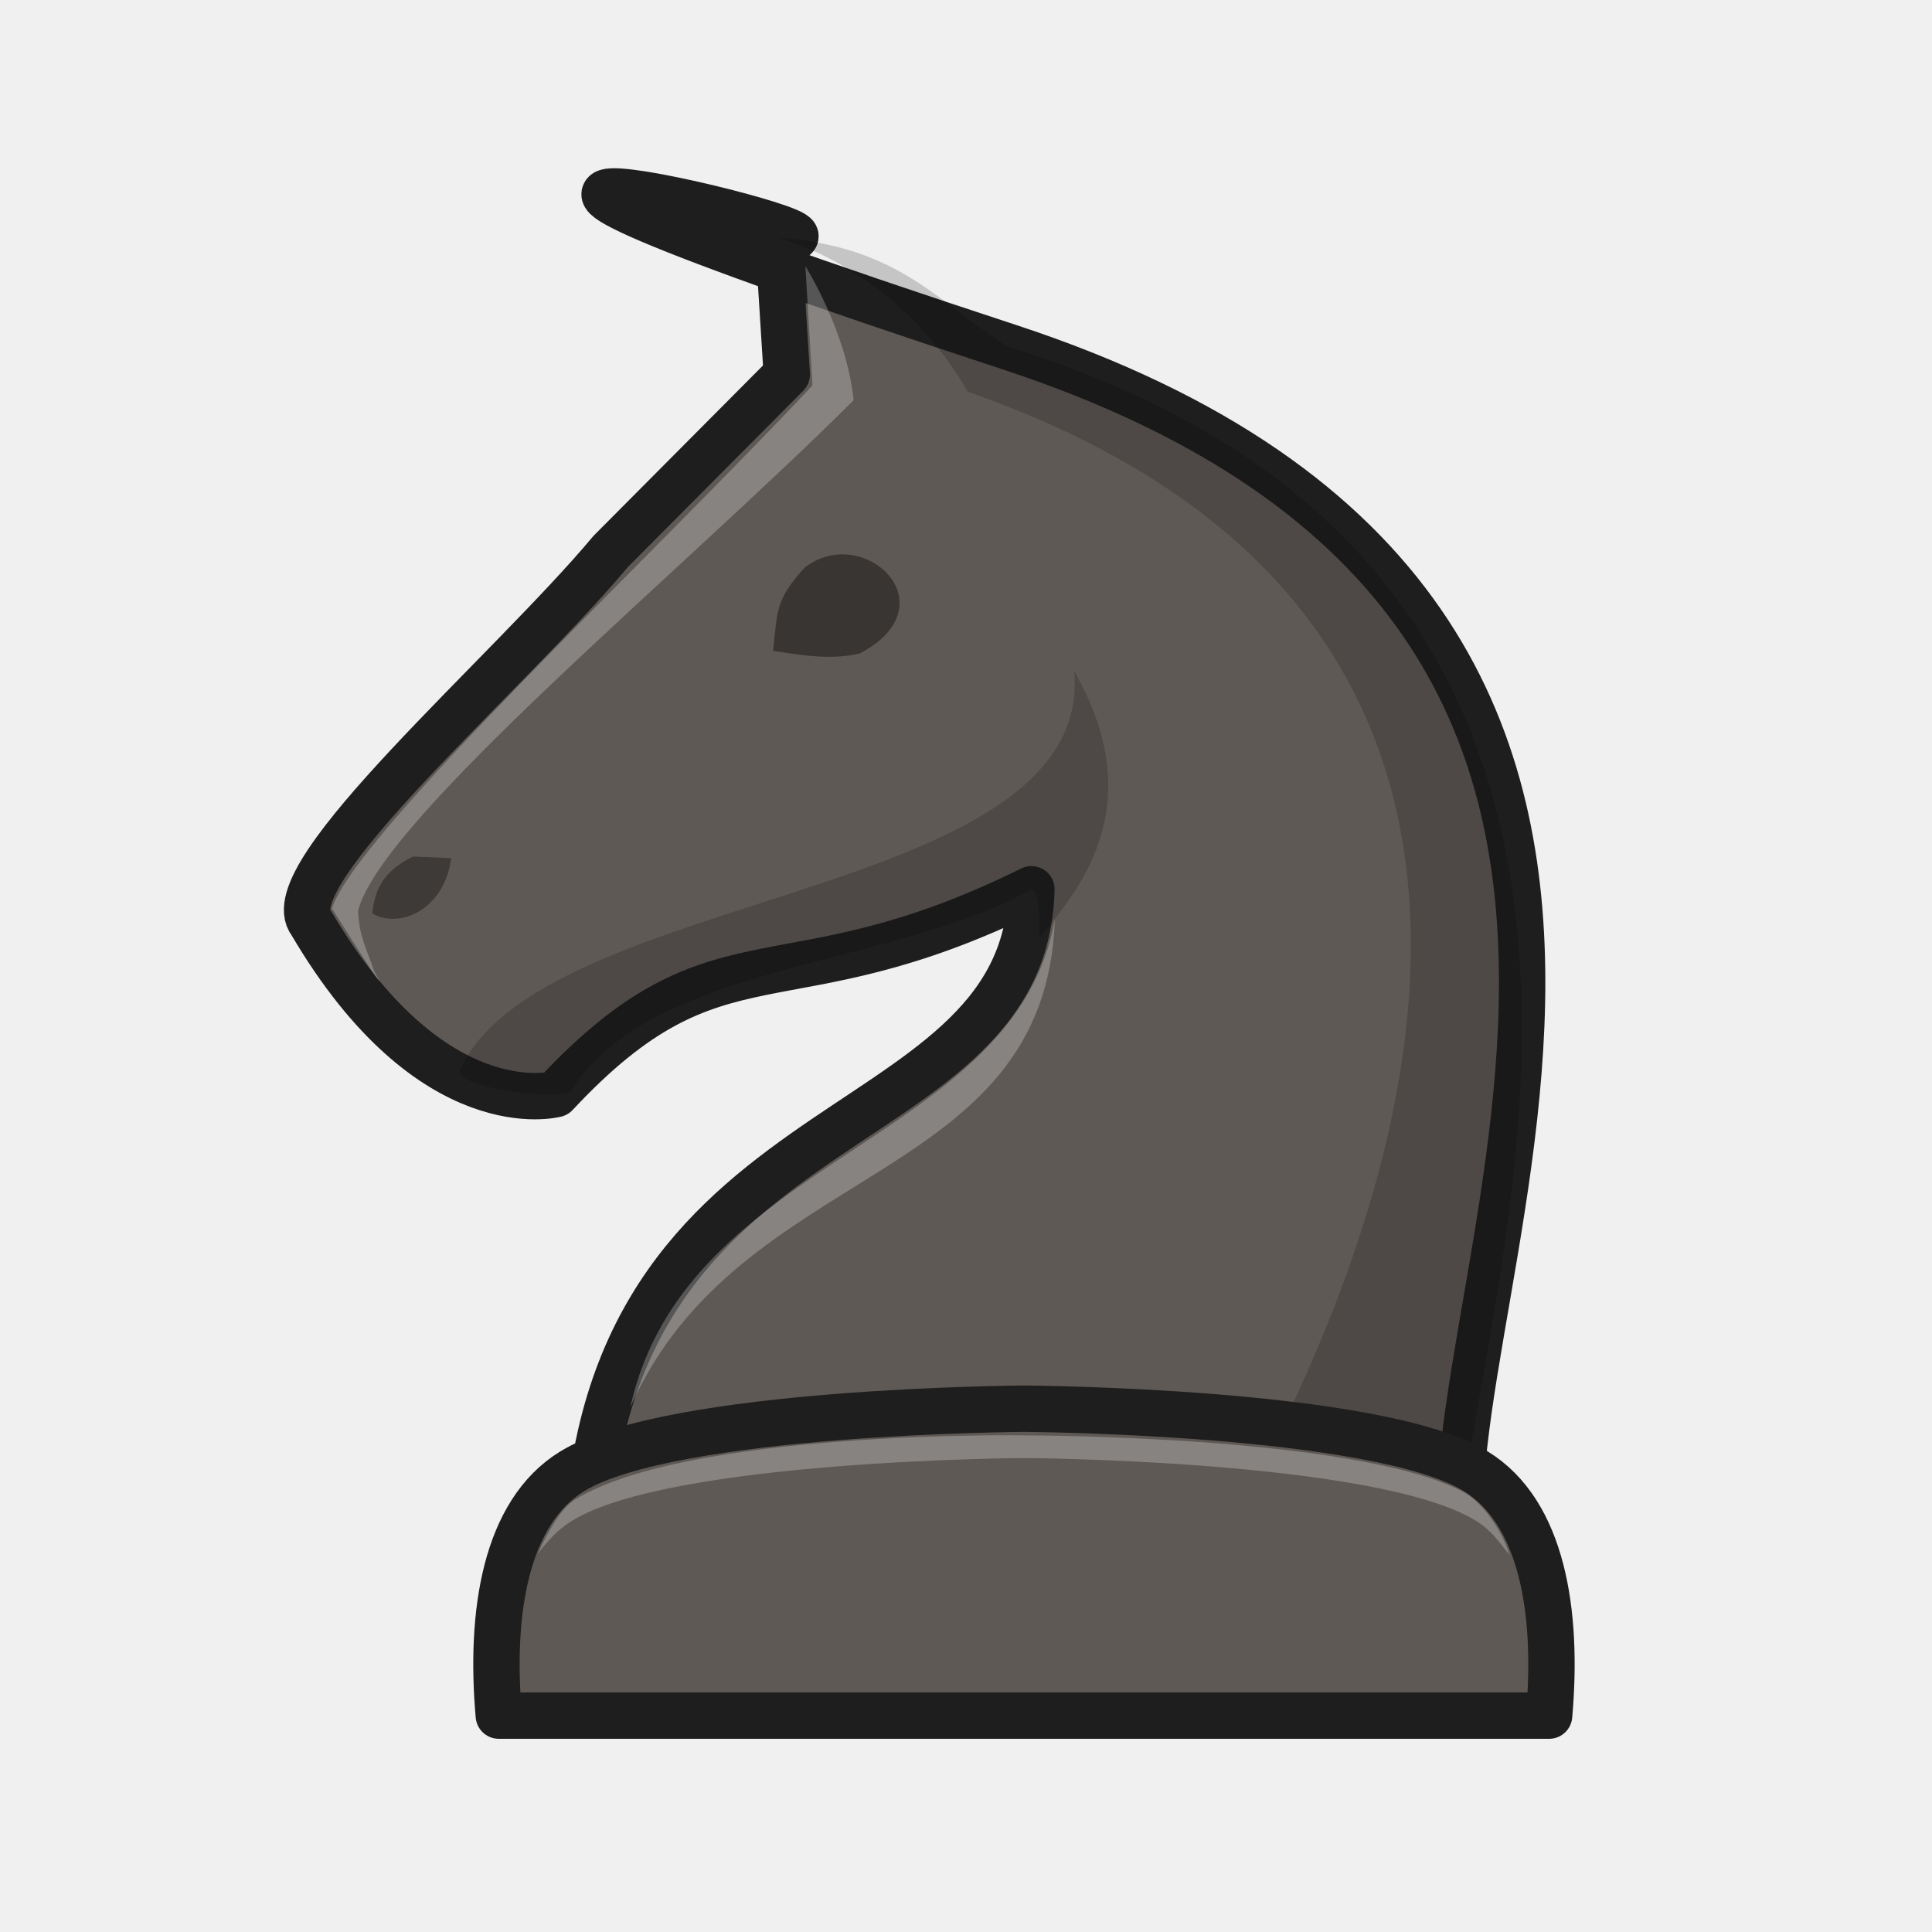
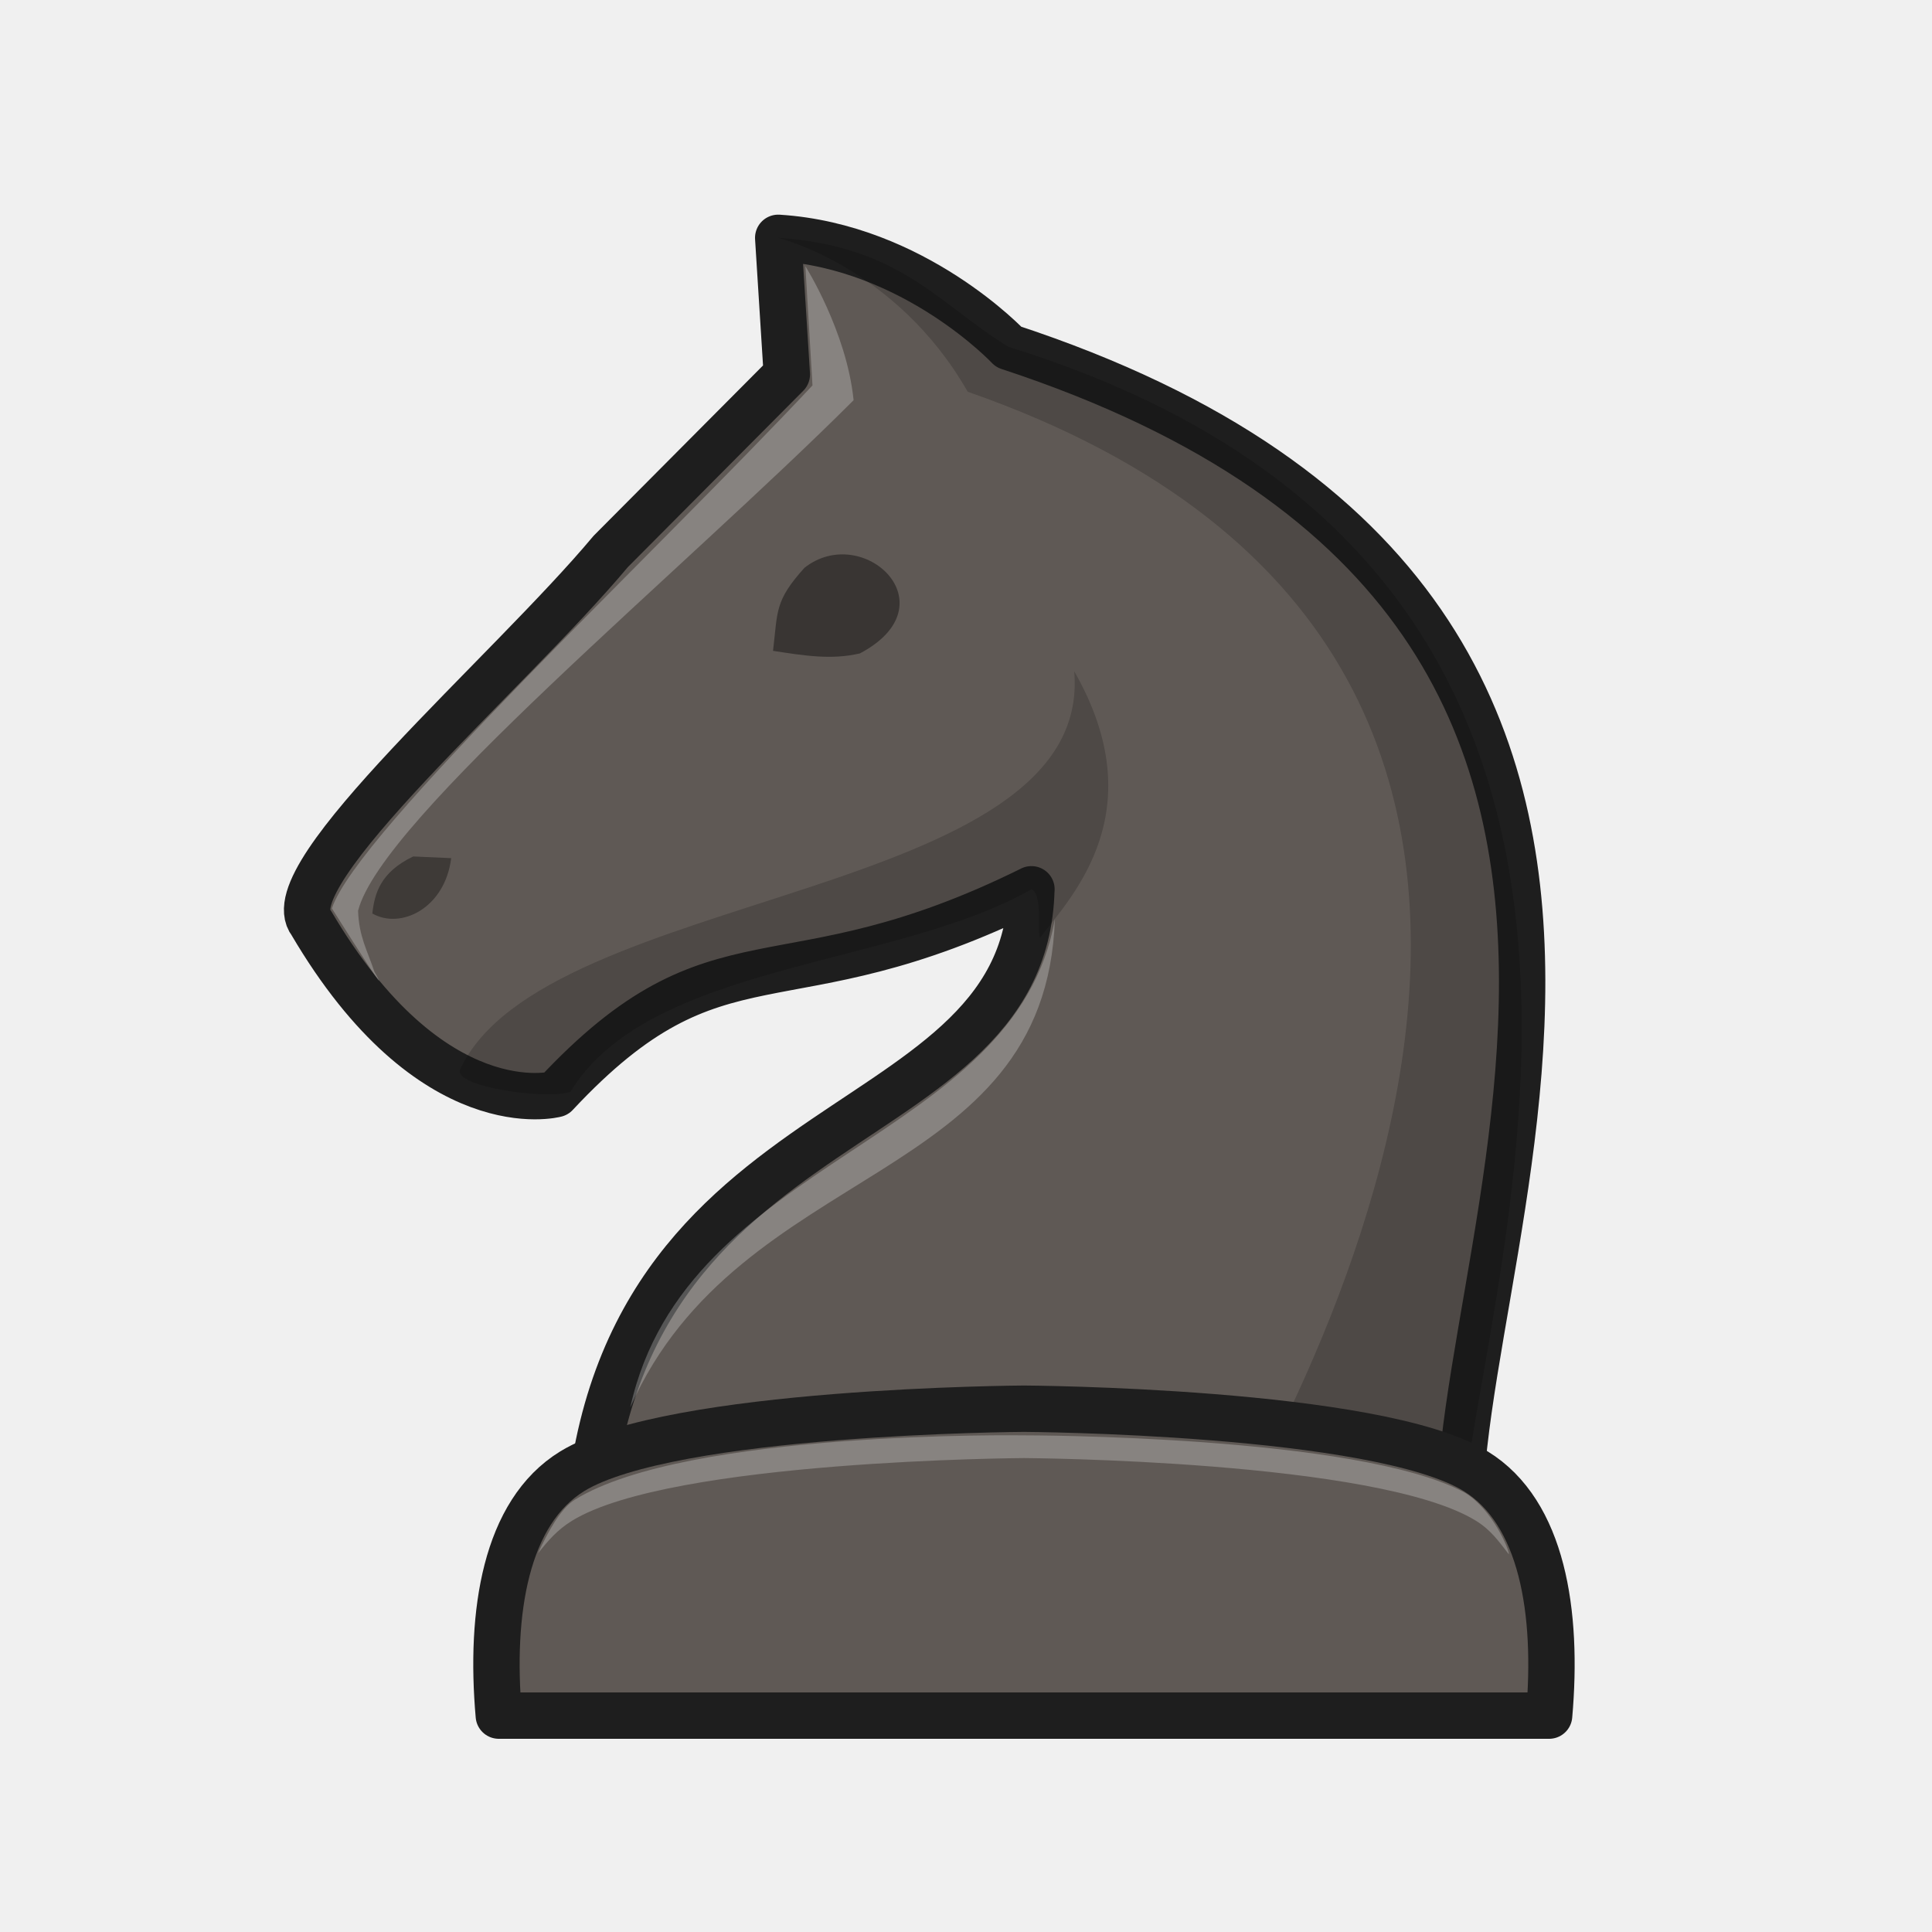
<svg xmlns="http://www.w3.org/2000/svg" fill-rule="evenodd" clip-rule="evenodd" image-rendering="optimizeQuality" shape-rendering="geometricPrecision" text-rendering="geometricPrecision" viewBox="-1.5 0 50 50">
-   <path fill="#5f5955" stroke="#1e1e1e" stroke-linejoin="round" stroke-width="1.2" d="M25.192 23.015c-.165 6.967-11.758 5.219-11.516 18.104l22.86.118c-2.094-6.442 9.69-25.16-11.931-32.258s-2.438-2.6-5.965-2.823l.222 3.534-4.558 4.582c-2.63 3.145-8.735 8.378-7.751 9.611 3.115 5.304 6.33 4.432 6.33 4.432 4.242-4.544 5.82-2.09 12.31-5.3z" />
-   <path d="M19.32 14.694c-.776.86-.69 1.116-.814 2.15.806.123 1.507.24 2.249.066 2.38-1.262.075-3.403-1.435-2.216" opacity=".4" paint-order="fill markers stroke" />
-   <path d="M9.192 22.166c-.85.408-.999.96-1.057 1.475.729.419 1.877-.125 2.041-1.431z" opacity=".35" />
-   <path fill="#fff" d="M8.19 25.15s.653 1.137-1.101-1.641c.659-1.977 8.263-9.08 12.438-13.534l-.184-3.086s1.069 1.69 1.248 3.468C16.2 14.747 8.37 21.19 7.767 23.57c.023.674.24 1.028.423 1.58" opacity=".25" />
-   <path d="M13.26 28.257c2.03-3.337 8.391-3.224 11.932-5.242.323.102.13 1.37.24 1.23.847-1.09 2.926-3.28.868-6.875.522 5.958-13.718 5.591-15.89 10.305-.2.436 2.182.793 2.85.582" opacity=".18" />
+   <path fill="#5f5955" stroke="#1e1e1e" stroke-linejoin="round" stroke-width="1.2" d="M25.192 23.015c-.165 6.967-11.758 5.219-11.516 18.104l22.86.118c-2.094-6.442 9.69-25.16-11.931-32.258v-0s-2.438-2.601-5.965-2.824l.223 3.535-4.558 4.582c-2.629 3.146-8.735 8.378-7.751 9.611 3.116 5.304 6.331 4.432 6.331 4.432 4.242-4.543 5.819-2.089 12.309-5.3z" />
+   <path d="M19.32 14.694c-.776.861-.69 1.116-.814 2.15.805.123 1.507.24 2.249.066 2.381-1.262.075-3.403-1.435-2.216z" opacity=".4" paint-order="fill markers stroke" />
+   <path d="M9.192 22.166c-.85.408-.998.961-1.056 1.475.729.418 1.877-.126 2.041-1.432l-.985-.044z" opacity=".35" />
+   <path fill="#fff" d="M8.191 25.15s.652 1.137-1.102-1.641c.659-1.977 8.263-9.08 12.438-13.534l-.184-3.086s1.069 1.69 1.248 3.468c-4.39 4.39-12.22 10.833-12.824 13.213.023.674.24 1.028.423 1.58z" opacity=".25" />
+   <path d="M13.26 28.257c2.029-3.337 8.391-3.224 11.932-5.242.323.102.13 1.37.24 1.23.848-1.09 2.926-3.279.868-6.874.521 5.957-13.718 5.591-15.89 10.305-.201.435 2.182.793 2.85.582z" opacity=".18" />
  <path fill="#fff" d="M25.8 23.781c-1.013 5.813-9.545 6.117-10.988 12.641 2.833-6.406 10.762-5.714 10.988-12.641" opacity=".25" />
-   <path d="M18.64 6.156s3.051.738 4.905 3.982c20.498 7.154 7.64 27.937 5.788 31.073l7.203.026C34.55 37.994 46.084 15.64 24.606 8.98c-1.776-1.07-2.769-2.61-5.966-2.825z" opacity=".18" />
-   <path fill="#5f5955" stroke="#1e1e1e" stroke-linejoin="round" stroke-width="1.2" d="M25 36.457s-9.13.048-11.691 1.62c-1.727 1.06-2.135 3.65-1.9 6.323h27.182c.235-2.672-.172-5.264-1.9-6.324-2.56-1.57-11.69-1.619-11.69-1.619z" />
-   <path fill="#fff" d="M25 37.147s-8.712-.137-11.624 1.666c-.37.229-.7.84-.954 1.39.261-.331.503-.613.887-.849C15.87 37.783 25 37.734 25 37.734s9.132.049 11.692 1.62c.391.24.592.532.856.87.026-.076-.409-1.158-1.144-1.596C33.648 37.136 25 37.148 25 37.148z" opacity=".25" />
+   <path d="M18.64 6.156s3.051.738 4.904 3.982c20.499 7.154 7.641 27.937 5.788 31.073l7.203.026c-1.987-3.243 9.548-25.597-11.931-32.258-1.776-1.069-2.768-2.609-5.965-2.824z" opacity=".18" />
+   <path fill="#5f5955" stroke="#1e1e1e" stroke-linejoin="round" stroke-width="1.2" d="M25 36.457s-9.131.048-11.691 1.619c-1.727 1.06-2.135 3.651-1.9 6.324h27.182c.235-2.672-.172-5.264-1.9-6.324-2.56-1.571-11.691-1.619-11.691-1.619z" />
+   <path fill="#fff" d="M25 37.147s-8.712-.137-11.624 1.666c-.37.229-.699.839-.954 1.39.261-.331.502-.613.887-.849 2.56-1.571 11.691-1.619 11.691-1.619s9.132.048 11.692 1.619c.391.24.592.532.856.87.026-.076-.408-1.158-1.144-1.596-2.755-1.492-11.403-1.481-11.403-1.481z" opacity=".25" />
</svg>
